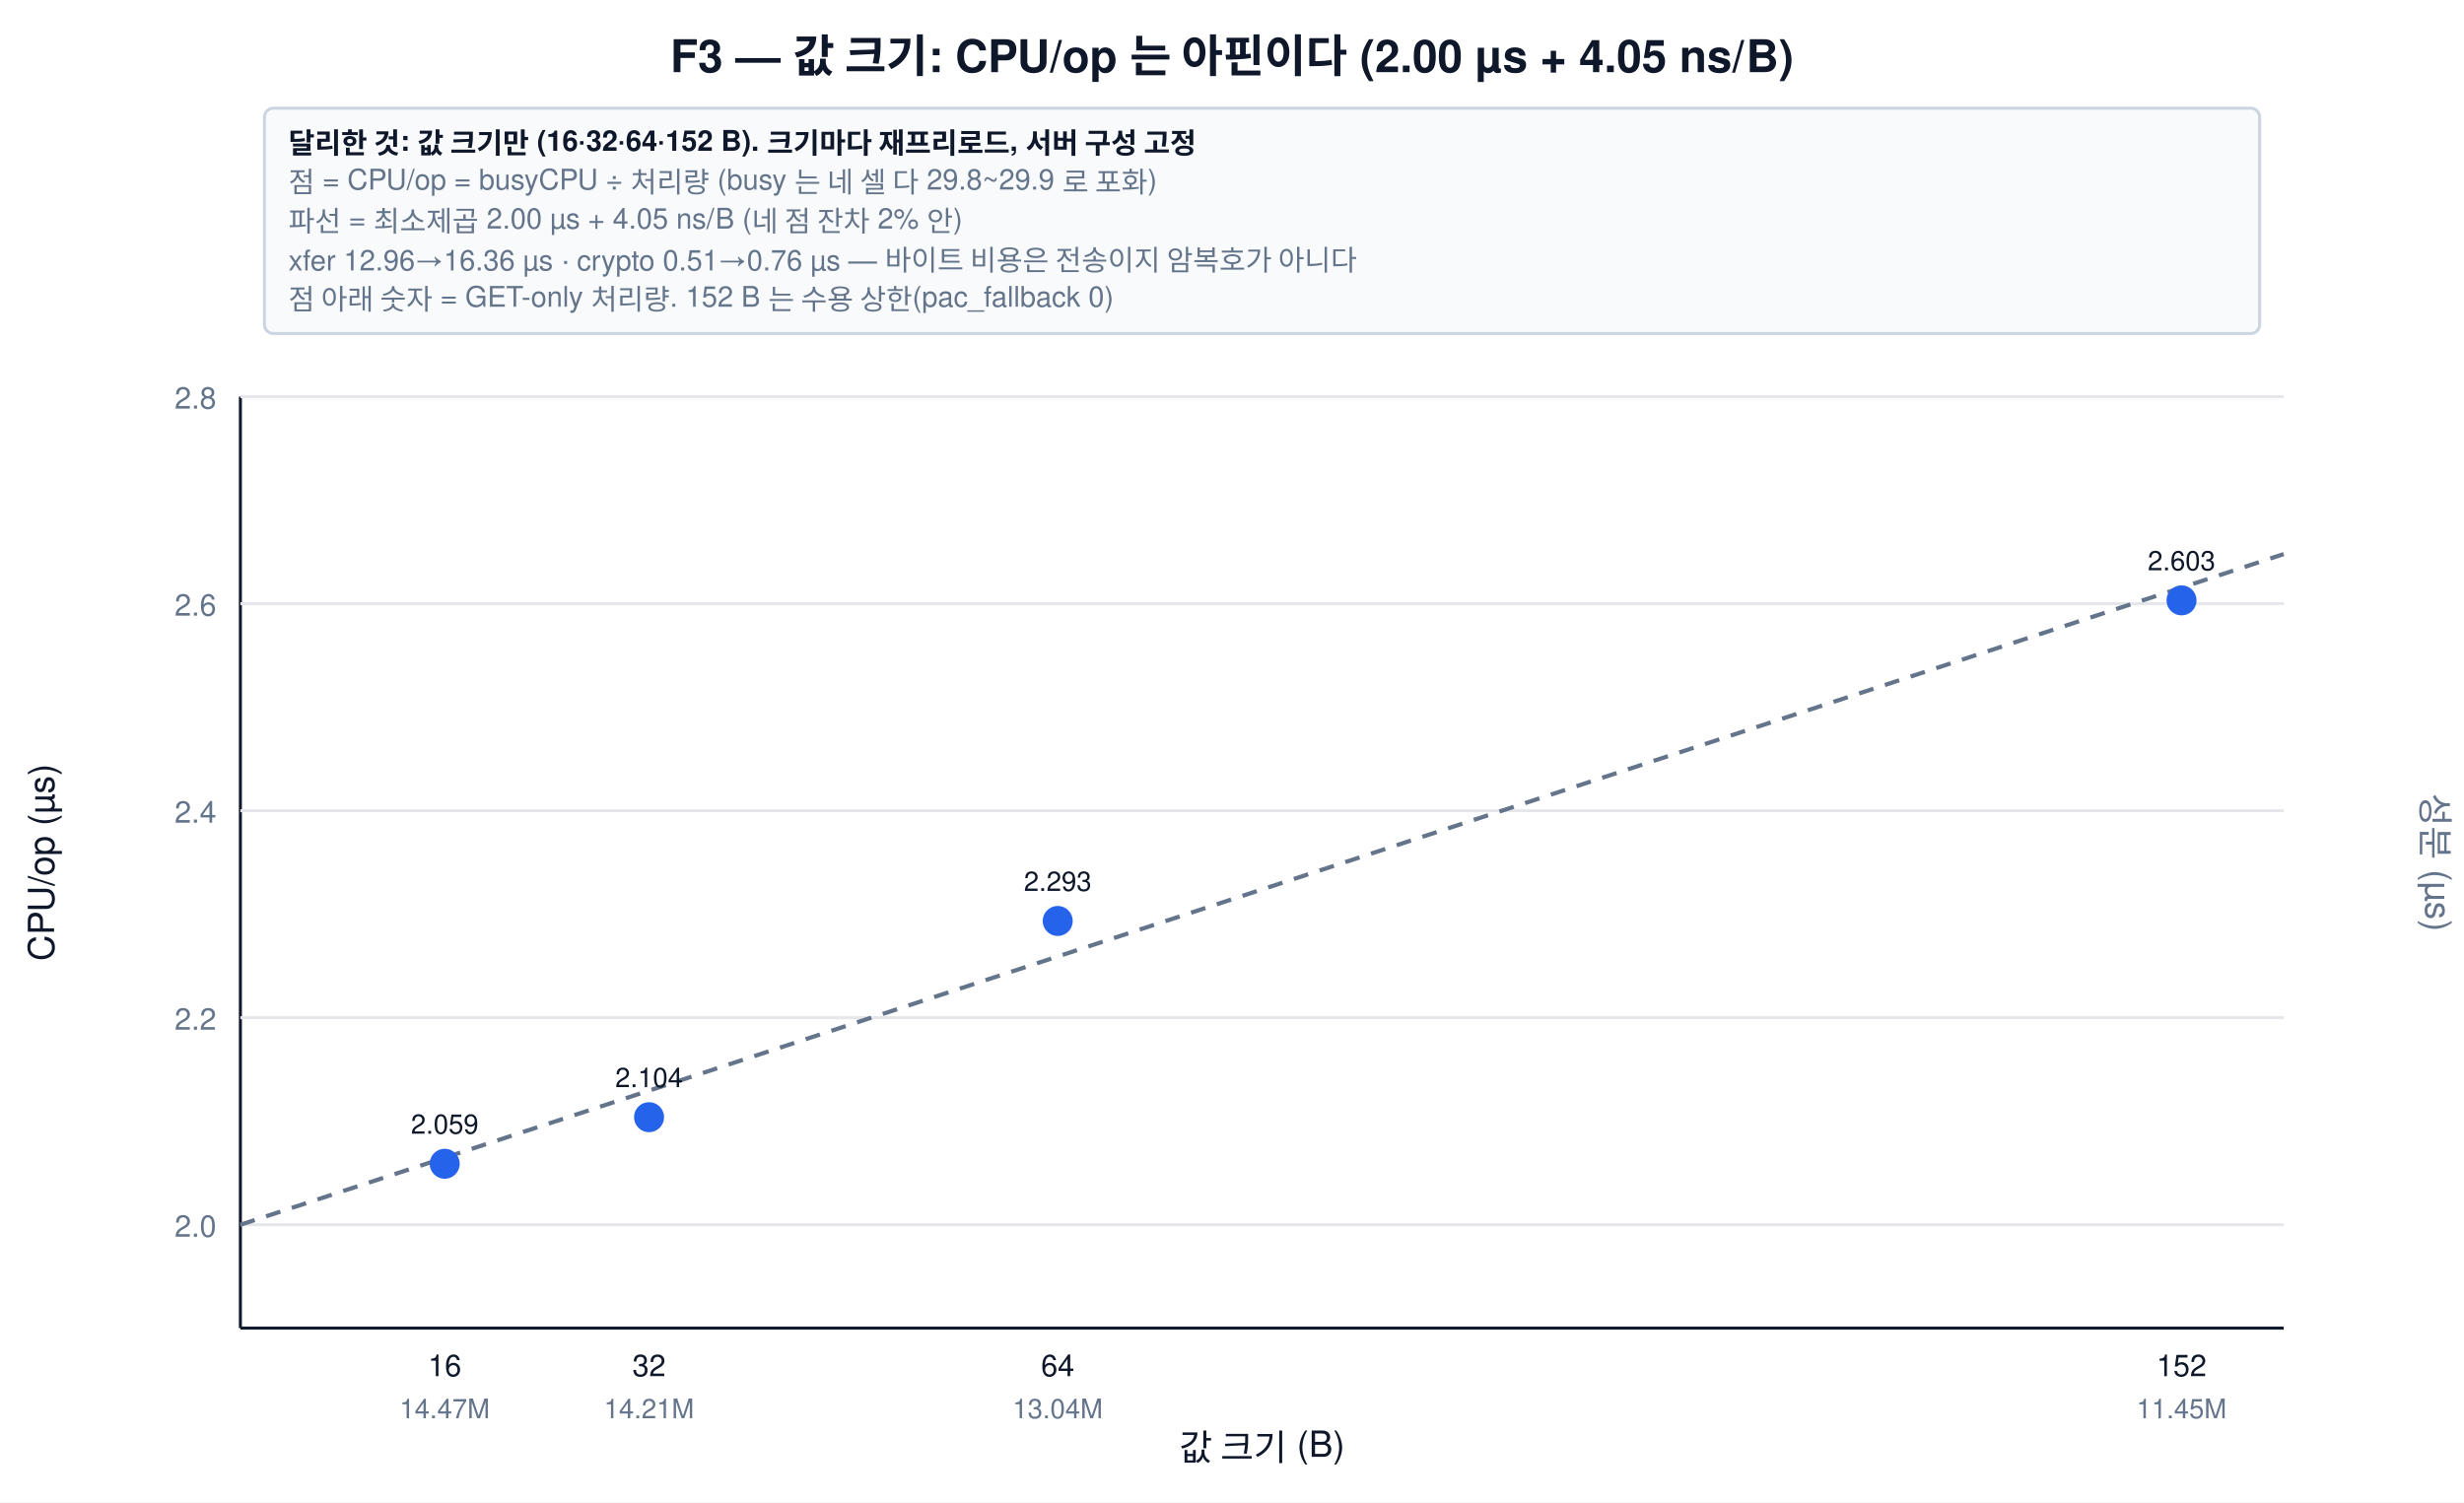
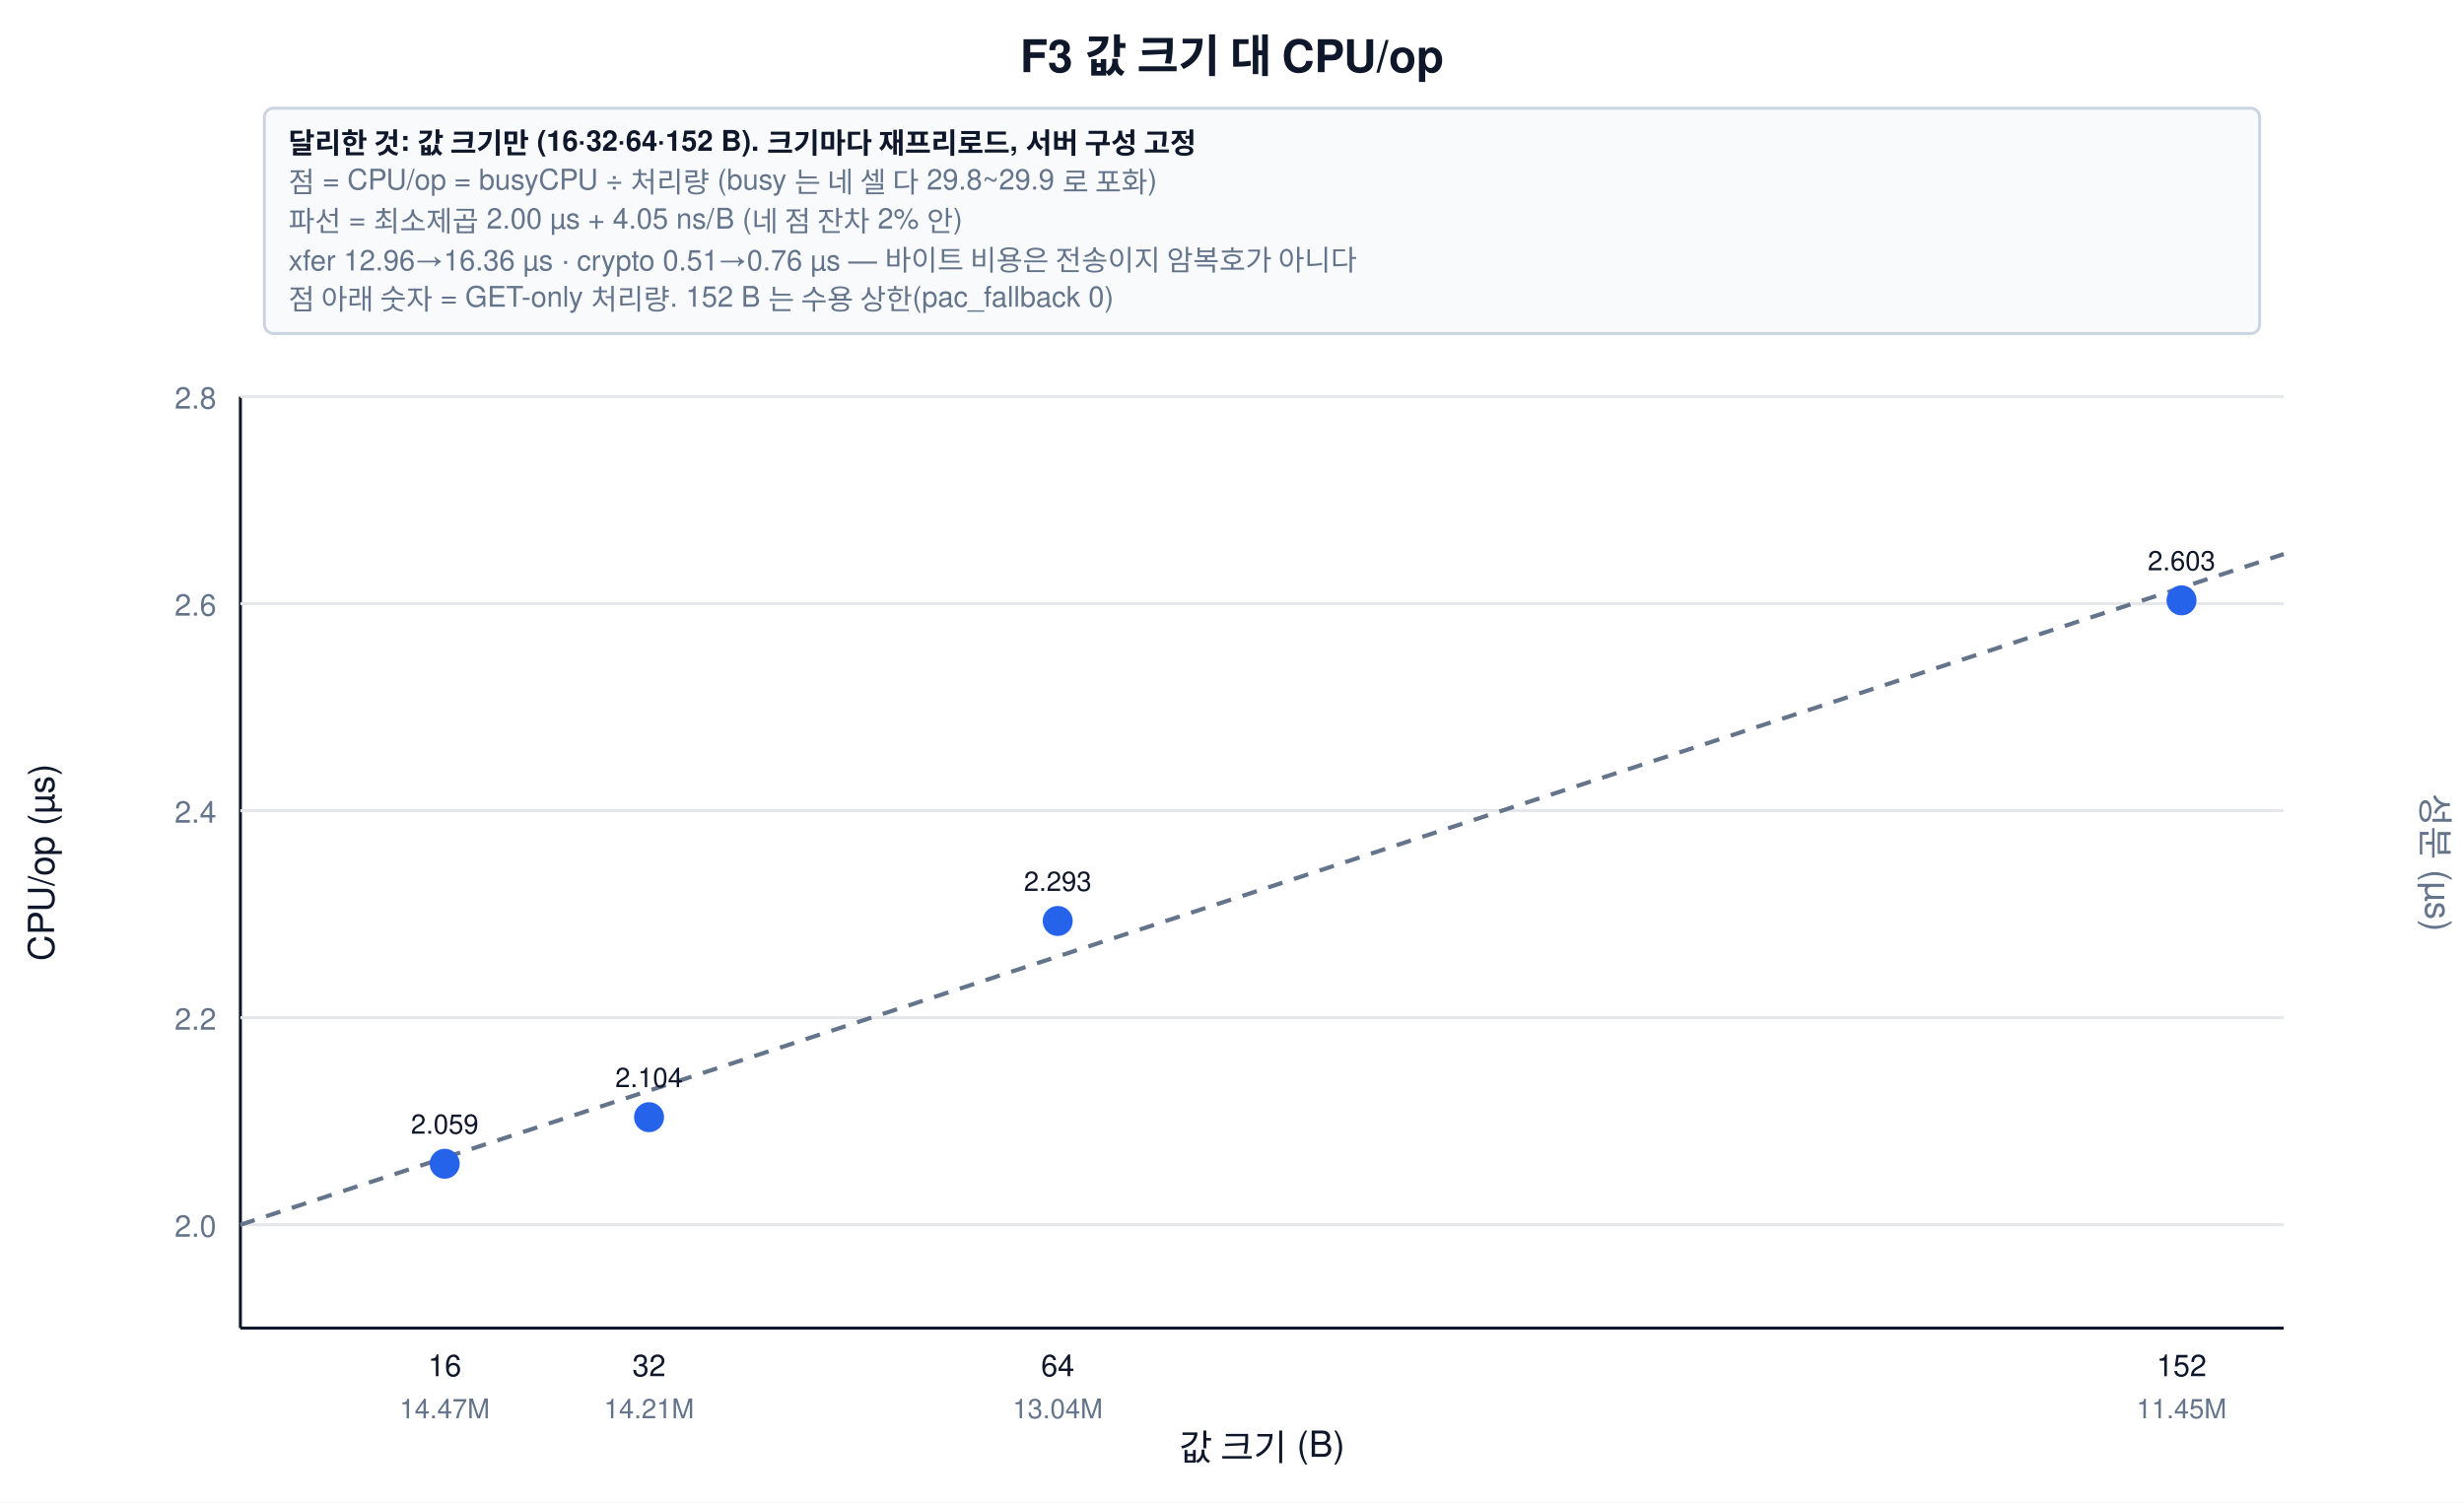
<svg xmlns="http://www.w3.org/2000/svg" width="820" height="500" viewBox="0 0 820 500" font-family="Helvetica,Arial,sans-serif">
  <rect width="820" height="500" fill="white" />
-   <text x="410.0" y="24.0" font-size="15" fill="#0f172a" text-anchor="middle" font-weight="600">F3 — 값 크기: CPU/op 는 아핀이다 (2.00 µs + 4.05 ns/B)</text>
+   <text x="410.0" y="24.0" font-size="15" fill="#0f172a" text-anchor="middle" font-weight="600">F3  값 크기 대 CPU/op</text>
  <line x1="80.0" y1="442.0" x2="760.0" y2="442.0" stroke="#0f172a" stroke-width="1" />
  <line x1="80.0" y1="132.0" x2="80.0" y2="442.0" stroke="#0f172a" stroke-width="1" />
  <text x="420.0" y="486.0" font-size="12" fill="#0f172a" text-anchor="middle" font-weight="400">값 크기 (B)</text>
  <text x="18" y="287.0" font-size="12" fill="#0f172a" text-anchor="middle" transform="rotate(-90 18 287.0)">CPU/op (µs)</text>
  <text x="806" y="287.0" font-size="12" fill="#64748b" text-anchor="middle" transform="rotate(90 806 287.0)">성분 (µs)</text>
  <line x1="80.0" y1="407.6" x2="760.0" y2="407.6" stroke="#e5e7eb" stroke-width="1" />
  <text x="72.0" y="411.6" font-size="10" fill="#64748b" text-anchor="end" font-weight="400">2.0</text>
  <line x1="80.0" y1="338.7" x2="760.0" y2="338.7" stroke="#e5e7eb" stroke-width="1" />
  <text x="72.0" y="342.7" font-size="10" fill="#64748b" text-anchor="end" font-weight="400">2.2</text>
  <line x1="80.0" y1="269.8" x2="760.0" y2="269.8" stroke="#e5e7eb" stroke-width="1" />
  <text x="72.0" y="273.8" font-size="10" fill="#64748b" text-anchor="end" font-weight="400">2.4</text>
  <line x1="80.0" y1="200.9" x2="760.0" y2="200.9" stroke="#e5e7eb" stroke-width="1" />
  <text x="72.0" y="204.9" font-size="10" fill="#64748b" text-anchor="end" font-weight="400">2.6</text>
  <line x1="80.0" y1="132.0" x2="760.0" y2="132.0" stroke="#e5e7eb" stroke-width="1" />
  <text x="72.0" y="136.0" font-size="10" fill="#64748b" text-anchor="end" font-weight="400">2.8</text>
  <path d="M 80.0,407.6 L 760.0,184.4" fill="none" stroke="#64748b" stroke-width="1.4" stroke-dasharray="5 4" />
  <circle cx="148.0" cy="387.3" r="4.2" fill="#2563eb" stroke="#2563eb" stroke-width="1.6" />
  <text x="148.0" y="377.3" font-size="9" fill="#0f172a" text-anchor="middle" font-weight="400">2.059</text>
  <text x="148.0" y="458.0" font-size="10" fill="#0f172a" text-anchor="middle" font-weight="400">16</text>
  <text x="148.0" y="472.0" font-size="9" fill="#64748b" text-anchor="middle" font-weight="400">14.47M</text>
  <circle cx="216.0" cy="371.8" r="4.2" fill="#2563eb" stroke="#2563eb" stroke-width="1.6" />
  <text x="216.0" y="361.8" font-size="9" fill="#0f172a" text-anchor="middle" font-weight="400">2.104</text>
  <text x="216.0" y="458.0" font-size="10" fill="#0f172a" text-anchor="middle" font-weight="400">32</text>
  <text x="216.0" y="472.0" font-size="9" fill="#64748b" text-anchor="middle" font-weight="400">14.21M</text>
  <circle cx="352.0" cy="306.5" r="4.2" fill="#2563eb" stroke="#2563eb" stroke-width="1.6" />
  <text x="352.0" y="296.5" font-size="9" fill="#0f172a" text-anchor="middle" font-weight="400">2.293</text>
  <text x="352.0" y="458.0" font-size="10" fill="#0f172a" text-anchor="middle" font-weight="400">64</text>
  <text x="352.0" y="472.0" font-size="9" fill="#64748b" text-anchor="middle" font-weight="400">13.04M</text>
  <circle cx="726.0" cy="199.8" r="4.2" fill="#2563eb" stroke="#2563eb" stroke-width="1.6" />
  <text x="726.0" y="189.8" font-size="9" fill="#0f172a" text-anchor="middle" font-weight="400">2.603</text>
  <text x="726.0" y="458.0" font-size="10" fill="#0f172a" text-anchor="middle" font-weight="400">152</text>
  <text x="726.0" y="472.0" font-size="9" fill="#64748b" text-anchor="middle" font-weight="400">11.45M</text>
  <rect x="88.0" y="36.0" width="664.0" height="75" fill="#f8fafc" stroke="#cbd5e1" stroke-width="1" rx="3" />
  <text x="96.0" y="51.0" font-size="9.5" fill="#0f172a" text-anchor="start" font-weight="600">달리한 것: 값 크기만 (16·32·64·152 B). 크기마다 재프리로드, 서버 구성 고정</text>
  <text x="96.0" y="64.0" font-size="9.5" fill="#64748b" text-anchor="start" font-weight="400">점 = CPU/op = busyCPU ÷ 처리량 (busy 는 네 셀 다 29.8~29.9 로 포화)</text>
  <text x="96.0" y="77.0" font-size="9.5" fill="#64748b" text-anchor="start" font-weight="400">파선 = 최소제곱 2.00 µs + 4.05 ns/B (네 점 잔차 2% 안)</text>
  <text x="96.0" y="90.0" font-size="9.5" fill="#64748b" text-anchor="start" font-weight="400">xfer 12.96→16.36 µs · crypto 0.51→0.76 µs — 바이트 비용은 전송이지 암복호가 아니다</text>
  <text x="96.0" y="103.0" font-size="9.5" fill="#64748b" text-anchor="start" font-weight="400">점 아래 숫자 = GET-only 처리량. 152 B 는 수용 상한(pac_fallback 0)</text>
</svg>
